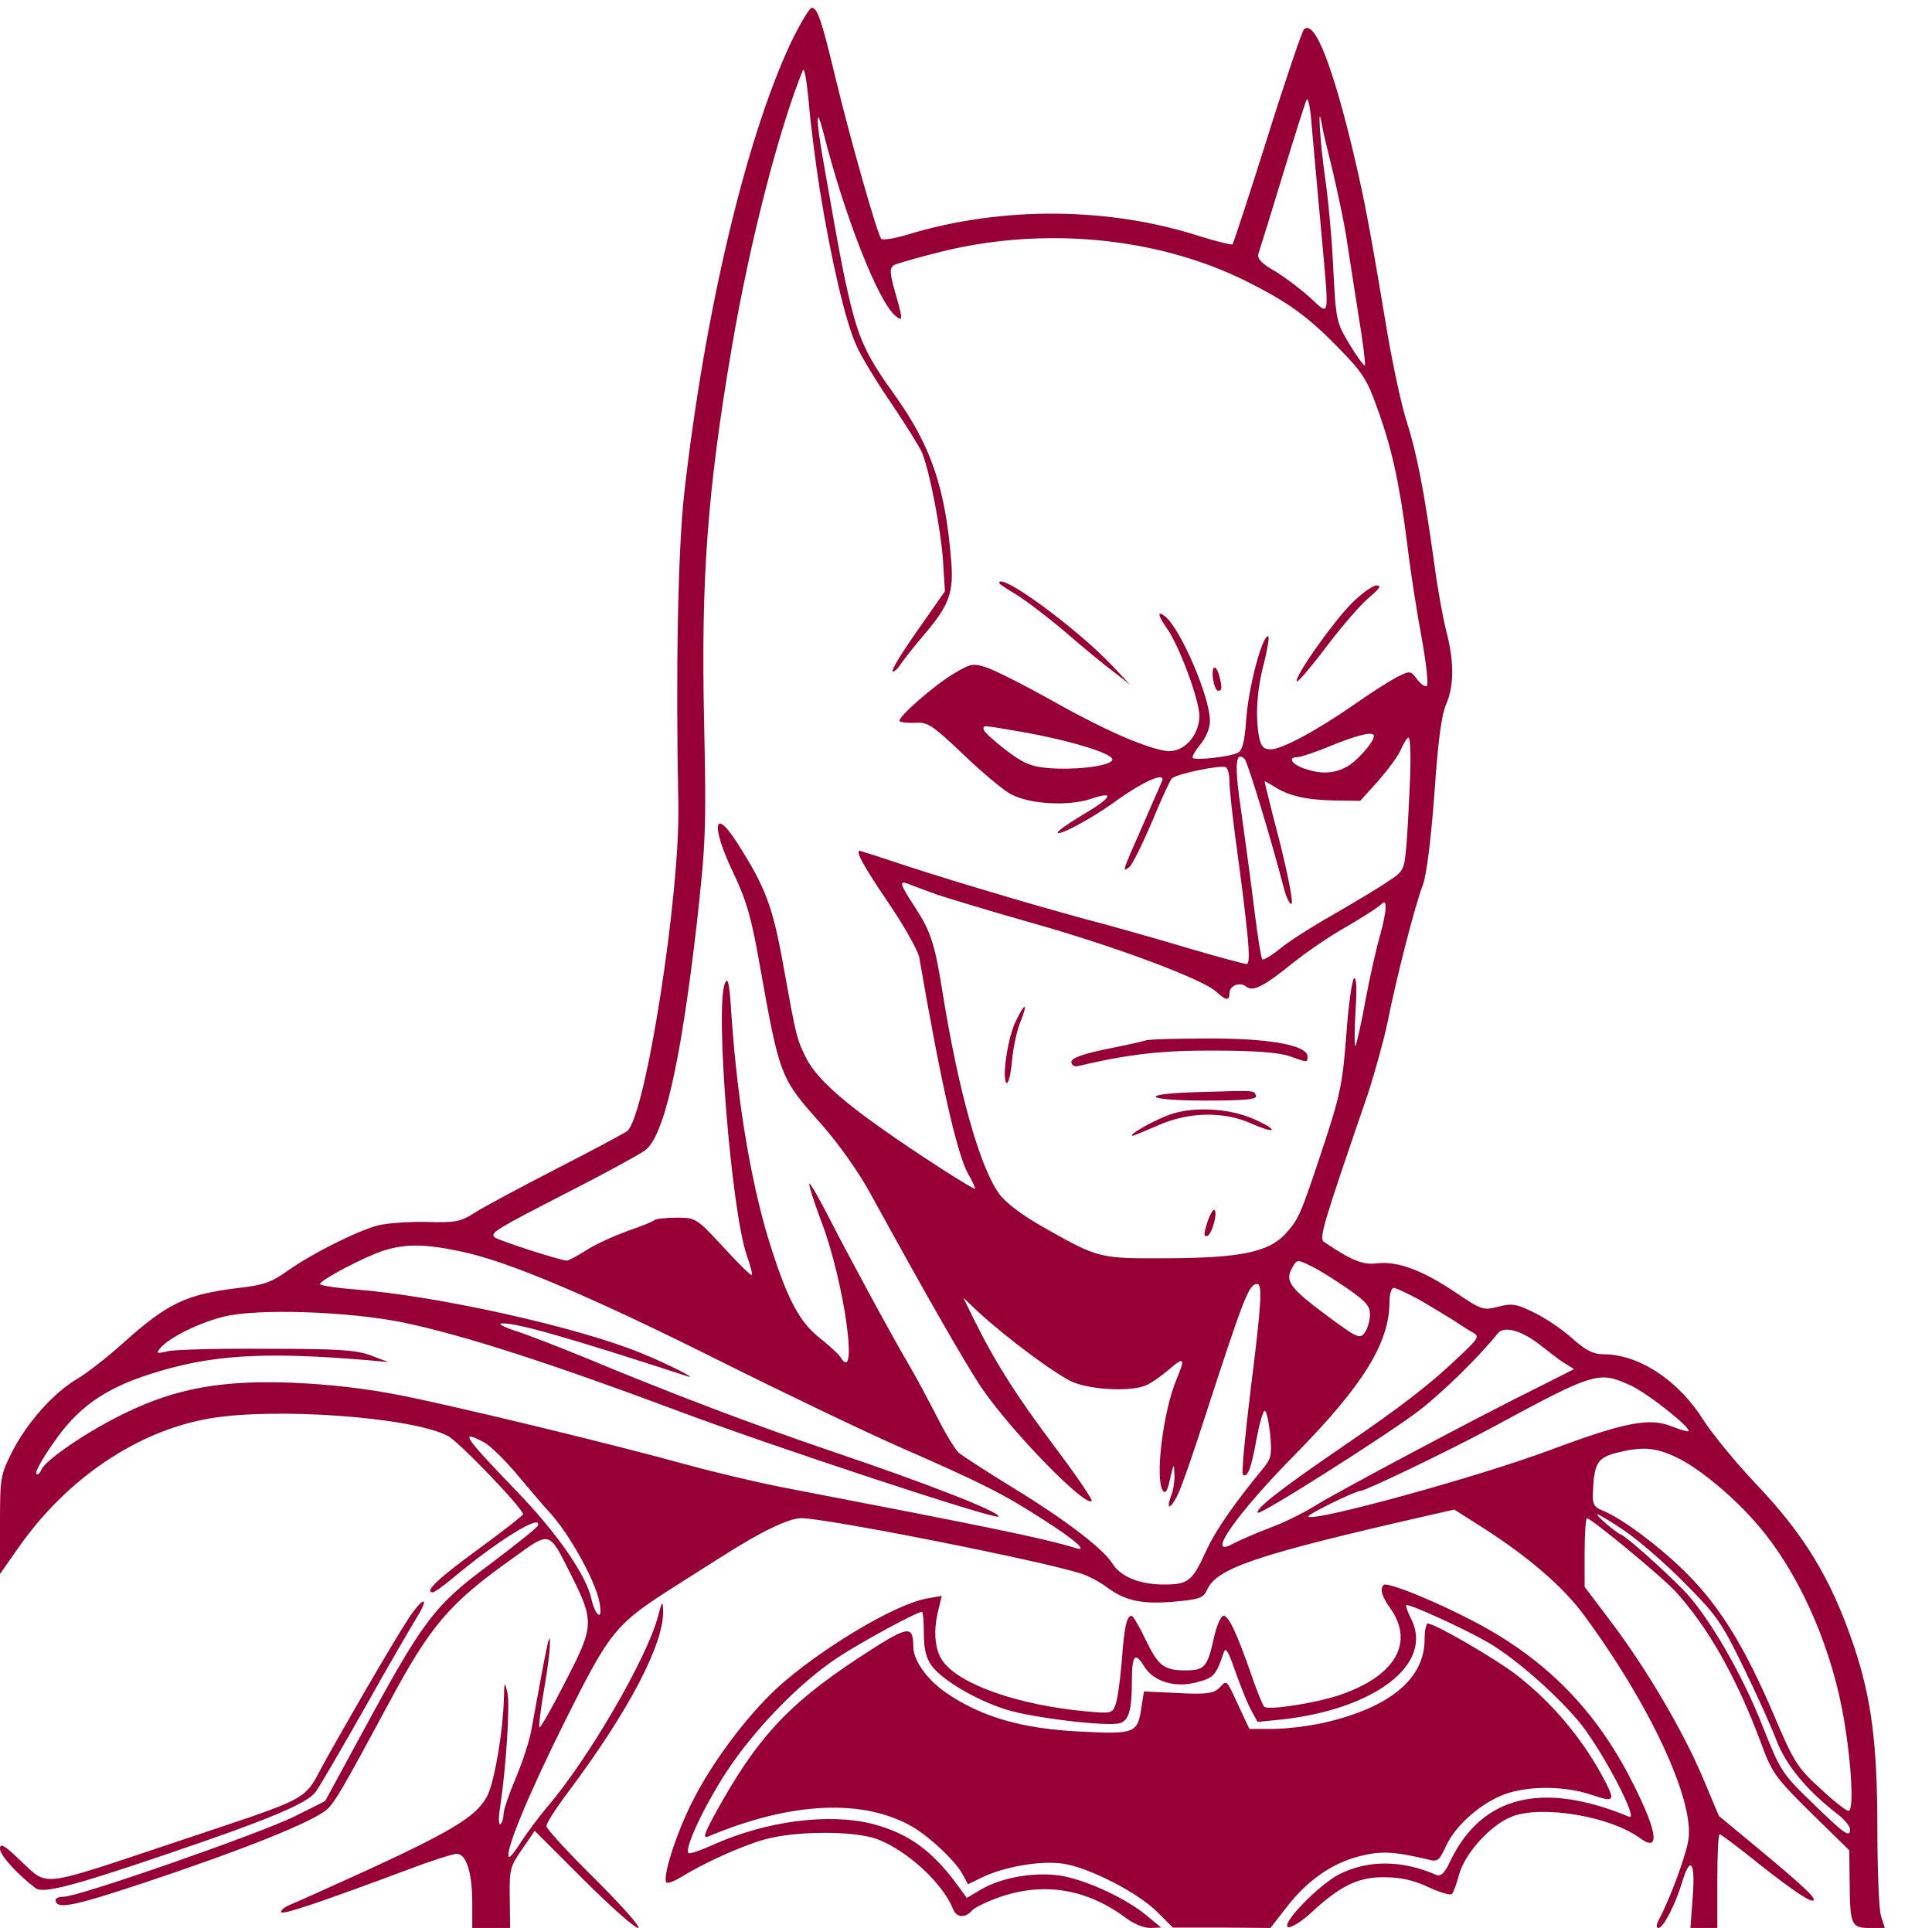
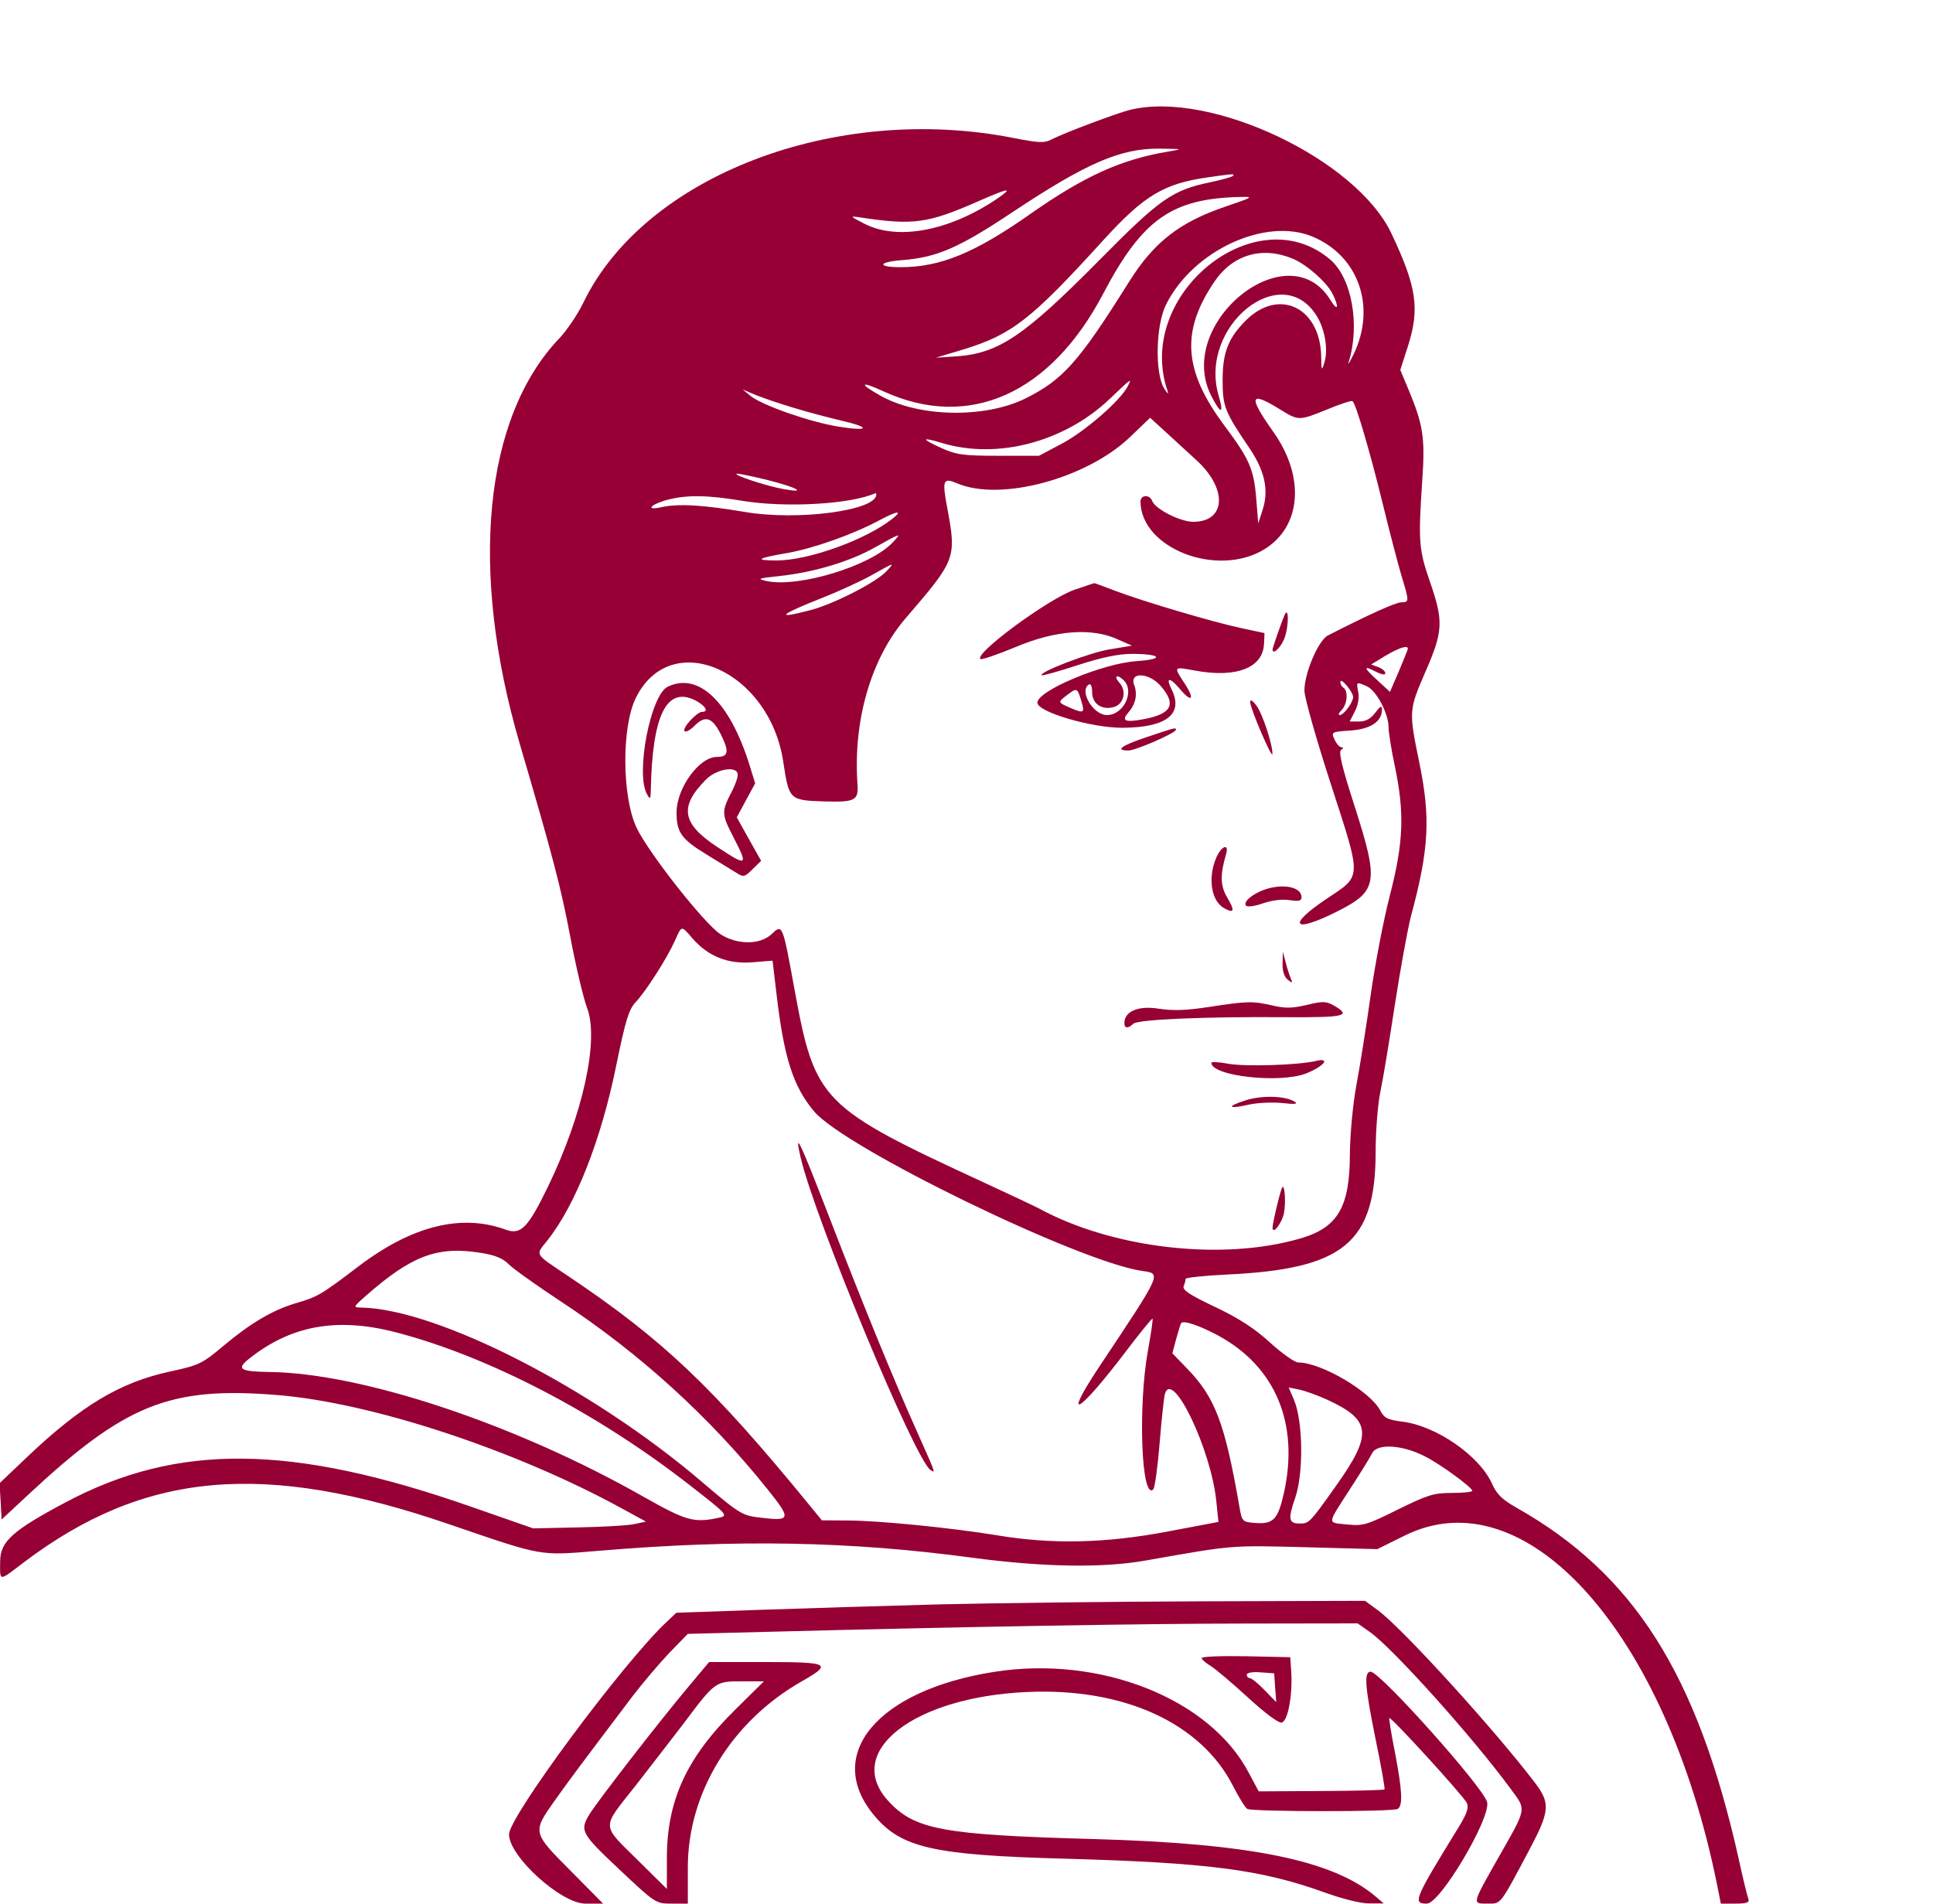
- <svg xmlns="http://www.w3.org/2000/svg" version="1.0" width="495pt" height="494pt" viewBox="0 0 495 494" preserveAspectRatio="xMidYMid meet">
-   <g transform="translate(0,494) scale(0.1,-0.1)" fill="#960035" stroke="none">
-     <path d="M2025 4828 c-115 -247 -220 -691 -272 -1153 -16 -145 -22 -455 -15 -795 5 -231 -84 -799 -131 -838 -6 -5 -88 -49 -180 -96 -93 -48 -187 -98 -210 -113 -38 -24 -50 -26 -124 -24 -45 1 -102 -3 -125 -9 -56 -15 -170 -73 -231 -116 -40 -29 -62 -37 -125 -44 -137 -17 -182 -38 -303 -147 -36 -32 -86 -71 -111 -86 -60 -35 -128 -111 -167 -187 -30 -60 -31 -66 -31 -187 l0 -126 49 70 c124 176 305 298 491 329 168 28 514 3 607 -45 28 -14 193 -186 193 -201 0 -3 -51 -43 -114 -89 -103 -75 -141 -111 -117 -111 4 0 25 15 47 33 115 97 234 171 222 138 -1 -5 -58 -50 -124 -100 -142 -105 -170 -143 -326 -431 l-95 -175 -78 -39 c-89 -44 -553 -206 -592 -206 -15 0 -23 -5 -20 -12 6 -20 49 -11 227 48 255 85 432 156 468 188 20 18 42 56 155 266 109 204 157 261 319 376 100 72 93 74 152 -43 59 -118 58 -130 -15 -271 -34 -67 -64 -120 -67 -118 -2 3 3 46 12 97 9 51 16 106 15 123 -1 27 -8 -10 -48 -229 -5 -27 -23 -82 -40 -122 -17 -40 -31 -81 -31 -92 0 -11 -4 -22 -8 -25 -5 -3 -5 19 0 48 15 102 25 258 18 289 -7 30 -8 29 -9 -15 -2 -80 -22 -201 -40 -244 -24 -54 -83 -91 -306 -194 -99 -45 -190 -86 -203 -91 -12 -5 -22 -13 -22 -18 0 -9 88 20 324 108 60 23 117 41 126 41 25 0 40 -49 40 -126 l0 -64 49 0 48 0 -1 78 c-1 72 1 80 32 124 l32 47 125 -125 c68 -68 131 -124 140 -124 9 0 -40 55 -109 124 -69 68 -126 130 -126 137 0 8 26 48 57 89 154 206 245 379 242 464 -1 26 -3 24 -14 -19 -30 -108 -179 -364 -283 -485 -21 -25 -51 -65 -66 -88 -15 -24 -29 -42 -32 -40 -11 12 47 154 143 347 118 236 129 249 288 350 39 25 93 59 120 76 97 62 167 95 198 95 64 0 615 -109 717 -142 19 -6 49 -22 66 -35 47 -35 90 -44 172 -37 65 6 75 9 85 31 25 55 125 89 558 188 l75 17 74 -47 c117 -75 205 -151 258 -223 169 -229 283 -474 268 -575 -5 -38 -48 -155 -76 -206 -7 -14 -7 -21 -1 -21 13 0 44 61 61 118 21 69 34 51 27 -38 l-6 -80 34 0 35 0 0 120 c0 66 2 120 6 120 3 0 35 -24 72 -53 93 -75 153 -117 165 -117 17 0 -15 31 -128 125 l-111 92 -42 100 c-52 122 -145 279 -234 397 l-68 90 0 88 c0 48 3 88 6 88 10 0 190 -148 225 -186 84 -91 157 -220 219 -385 30 -82 37 -92 130 -184 l98 -96 1 -83 c1 -108 4 -116 51 -116 l39 0 -10 32 c-5 18 -9 118 -9 223 0 216 -15 333 -60 467 -58 172 -126 285 -254 419 -50 53 -108 124 -130 158 -64 103 -166 171 -258 171 -26 0 -45 10 -79 40 -24 22 -68 52 -97 66 -46 23 -57 25 -93 16 -39 -10 -43 -9 -112 38 -84 56 -147 79 -199 73 -35 -5 -65 7 -136 55 -13 9 -2 45 112 377 18 55 41 138 51 185 21 108 71 303 91 354 9 25 20 113 29 230 9 135 18 203 30 231 21 48 21 111 0 190 -8 32 -22 108 -30 169 -26 188 -45 284 -70 363 -14 42 -39 158 -55 257 -44 264 -58 336 -95 486 -49 193 -89 288 -114 265 -5 -5 -48 -131 -94 -278 -46 -147 -87 -270 -89 -273 -3 -2 -40 7 -82 20 -233 76 -508 78 -747 6 -35 -11 -67 -16 -71 -12 -10 10 -81 261 -119 419 -34 142 -45 173 -59 173 -6 0 -31 -42 -55 -92z m75 -372 c29 -180 66 -340 94 -401 12 -28 53 -95 90 -149 37 -55 72 -111 78 -125 20 -48 48 -195 54 -276 l5 -80 -70 -100 c-38 -54 -68 -102 -64 -105 3 -3 13 6 22 20 9 13 35 46 58 73 65 76 77 108 70 191 -15 186 -51 292 -144 423 -69 95 -90 139 -113 231 -18 74 -27 120 -70 366 -20 113 -20 152 0 75 54 -213 140 -432 184 -468 20 -17 20 -11 -1 62 -14 50 -14 60 -2 68 8 4 64 20 124 35 262 64 550 36 775 -75 108 -54 158 -89 239 -172 61 -62 74 -82 99 -153 38 -104 57 -191 77 -346 8 -69 25 -178 37 -242 12 -65 18 -121 14 -125 -4 -4 -15 3 -25 16 -17 23 -18 23 -52 6 -19 -10 -68 -41 -109 -70 -98 -68 -186 -115 -214 -115 -18 0 -25 7 -30 31 -10 53 -6 121 13 192 9 37 14 67 10 67 -16 0 -51 -136 -56 -213 -4 -58 -10 -80 -22 -86 -20 -10 -108 -20 -115 -13 -3 2 6 18 19 34 15 18 25 42 25 61 0 61 -74 233 -114 267 -22 17 -20 4 3 -29 32 -44 83 -183 84 -224 0 -54 -43 -98 -87 -91 -58 10 -161 56 -291 129 -71 40 -147 78 -168 85 -34 11 -41 9 -80 -14 -52 -30 -150 -116 -142 -124 3 -3 22 -5 41 -4 31 2 43 -6 122 -81 48 -46 103 -92 122 -102 49 -26 147 -31 205 -12 64 22 54 3 -23 -42 -33 -20 -61 -39 -62 -44 0 -11 87 36 140 74 76 56 139 84 127 57 -3 -7 -26 -60 -51 -117 -51 -115 -52 -118 -32 -102 8 7 33 58 57 114 23 56 46 106 51 112 10 12 128 36 139 29 5 -3 9 -20 9 -37 0 -18 7 -81 15 -142 34 -251 41 -325 29 -325 -6 0 -73 18 -148 40 -76 23 -170 49 -209 60 -117 30 -373 105 -507 149 -69 23 -126 41 -127 41 -12 0 8 -37 71 -130 41 -60 77 -124 81 -142 55 -319 97 -506 126 -557 11 -18 18 -35 17 -37 -3 -3 -150 91 -237 153 -110 77 -171 134 -195 181 -25 50 -26 56 -57 227 -29 164 -47 211 -122 328 -60 93 -65 38 -7 -82 32 -67 45 -112 65 -225 53 -297 53 -297 159 -416 45 -51 96 -123 127 -180 137 -250 246 -441 286 -499 78 -113 264 -303 280 -287 3 3 -39 65 -94 138 -97 129 -152 215 -208 328 l-27 55 38 -36 c71 -66 199 -161 242 -180 47 -20 144 -25 185 -10 14 5 41 24 61 41 40 35 44 31 20 -25 -34 -82 -55 -252 -35 -284 7 -10 12 -2 19 30 9 40 10 41 11 12 1 -17 -3 -43 -9 -57 -15 -41 3 -30 21 12 9 20 40 109 68 197 99 304 111 335 132 335 14 0 11 -50 -17 -273 -14 -114 -23 -211 -20 -215 12 -11 22 16 35 89 7 38 16 71 21 74 4 2 10 -23 14 -57 5 -56 4 -64 -19 -92 -74 -90 -120 -157 -143 -206 -37 -82 -47 -90 -110 -90 -62 0 -111 20 -132 54 -23 37 -119 111 -253 193 -67 41 -130 82 -141 91 -10 10 -35 51 -56 93 -21 41 -52 99 -69 128 -43 73 -149 268 -206 379 -26 51 -49 91 -51 89 -3 -2 11 -45 30 -96 59 -153 97 -426 49 -348 -4 7 -28 29 -52 48 -50 39 -81 95 -122 222 -51 154 -89 372 -105 607 -5 82 -9 99 -17 80 -25 -67 17 -586 57 -699 9 -24 14 -46 12 -48 -2 -2 -35 30 -73 72 -69 74 -70 75 -120 75 -27 0 -52 -3 -56 -6 -3 -4 -34 -16 -69 -28 -35 -13 -82 -34 -105 -49 -24 -15 -46 -27 -51 -27 -15 0 -177 52 -185 60 -12 11 5 21 188 115 94 48 182 96 197 107 49 34 92 224 133 579 23 208 25 243 19 519 -8 367 8 590 71 960 46 270 121 560 182 710 4 8 10 -28 15 -80 4 -52 17 -153 28 -224z m1284 -96 c22 -246 25 -230 -27 -183 -24 22 -64 52 -90 68 -34 19 -46 32 -43 44 3 9 31 99 62 201 31 102 59 190 62 195 4 6 10 -26 13 -70 4 -44 14 -159 23 -255z m31 140 c12 -52 28 -126 34 -165 6 -38 20 -128 31 -199 12 -71 19 -130 17 -132 -2 -3 -20 22 -39 53 -34 57 -35 61 -42 193 -3 74 -13 180 -21 235 -13 90 -20 205 -8 135 2 -14 15 -68 28 -120z m-799 -1435 c121 -21 234 -55 234 -71 0 -16 -91 -28 -165 -22 -44 4 -63 12 -109 47 -31 24 -56 47 -56 52 0 11 -9 12 96 -6z m904 -11 c0 -16 -45 -66 -70 -79 -34 -18 -66 -19 -109 -4 -32 11 -42 29 -17 29 8 0 48 13 88 30 70 28 108 37 108 24z m93 -101 c-2 -54 -6 -131 -9 -171 -6 -71 -6 -73 -47 -100 -23 -16 -87 -54 -142 -86 -55 -31 -117 -71 -137 -88 -21 -17 -41 -29 -44 -26 -3 4 -12 60 -20 125 -8 65 -23 177 -33 248 -19 124 -16 164 8 140 8 -9 67 -202 101 -333 6 -23 15 -40 19 -38 5 3 -9 74 -30 158 -22 84 -39 154 -39 156 0 1 11 -5 24 -13 36 -24 84 -35 156 -36 l65 -1 47 52 c25 29 52 65 58 81 7 16 15 29 19 29 4 0 6 -44 4 -97z m-1213 -305 c30 -10 142 -44 248 -74 206 -58 434 -143 468 -175 25 -23 34 -24 34 -4 0 20 27 30 43 17 17 -14 46 1 120 61 31 25 89 65 129 88 40 23 81 49 91 57 15 14 17 13 17 -5 0 -10 -6 -42 -14 -69 -8 -27 -25 -101 -37 -164 -11 -63 -24 -117 -26 -120 -3 -3 -3 37 0 89 4 59 2 90 -4 84 -5 -5 -14 -67 -19 -137 -11 -142 -15 -160 -72 -331 -47 -140 -52 -151 -86 -188 -43 -45 -114 -60 -297 -61 -179 -1 -179 -1 -319 78 -57 32 -98 63 -116 87 -50 69 -105 266 -145 516 -20 125 -30 156 -71 219 -38 58 -42 69 -16 59 9 -4 42 -16 72 -27z m-1222 -914 c119 -24 328 -112 662 -279 168 -84 379 -185 470 -225 208 -91 263 -119 365 -185 83 -53 115 -83 79 -71 -82 25 -219 53 -759 157 -60 12 -166 37 -235 56 -188 52 -588 149 -735 178 -86 17 -180 28 -275 32 -181 7 -298 -14 -428 -77 -96 -46 -206 -121 -216 -146 -4 -9 -9 -14 -13 -10 -4 3 15 38 42 76 62 92 131 141 249 179 155 50 290 58 556 36 l55 -5 -45 17 c-37 14 -85 17 -265 17 -121 1 -235 -2 -254 -6 -29 -7 -32 -6 -21 7 22 27 98 65 162 81 85 22 322 14 463 -15 156 -33 378 -105 699 -225 242 -91 815 -280 824 -272 9 10 -183 85 -423 166 -206 70 -417 150 -635 241 -69 28 -150 60 -180 69 -30 10 -46 19 -34 19 37 2 173 -37 474 -135 34 -11 -49 31 -115 58 -161 67 -526 148 -734 164 -50 4 -91 10 -91 14 0 10 116 71 164 86 56 17 103 17 194 -2z m2185 -40 c18 -9 58 -34 90 -56 46 -32 57 -44 57 -66 0 -16 -6 -36 -13 -46 -13 -18 -19 -15 -100 45 -91 68 -105 86 -87 119 13 24 13 24 53 4z m273 -84 c29 -17 69 -41 88 -53 18 -12 41 -27 51 -32 15 -9 12 -15 -27 -52 -81 -78 -153 -134 -313 -243 -155 -106 -221 -158 -212 -166 6 -7 332 200 412 261 60 46 156 140 202 198 16 21 62 8 110 -30 19 -15 46 -36 60 -45 l26 -16 -89 -45 c-162 -80 -518 -270 -571 -303 -28 -18 -82 -45 -120 -59 -37 -14 -80 -33 -95 -41 -71 -39 9 76 162 231 173 176 240 285 240 389 0 20 5 36 11 36 5 0 35 -14 65 -30z m542 -220 c42 -19 156 -109 148 -117 -2 -2 -22 4 -45 13 -56 22 -121 9 -311 -62 -179 -67 -603 -184 -618 -170 -4 5 121 66 134 66 13 0 224 102 329 158 272 147 280 150 363 112z m-2939 -145 c16 -8 56 -47 89 -87 34 -40 69 -82 80 -93 50 -54 118 -176 128 -231 4 -24 3 -35 -3 -31 -6 4 -13 20 -17 37 -12 61 -86 169 -193 280 -134 139 -147 158 -84 125z m3056 -39 c59 -28 148 -102 211 -176 98 -115 178 -289 213 -466 23 -119 33 -264 17 -264 -6 0 -39 26 -73 58 -57 52 -67 67 -117 185 -73 172 -137 277 -221 362 -69 70 -171 146 -220 165 -20 8 -25 16 -24 42 3 78 11 92 59 105 68 17 100 15 155 -11z m-133 -188 c35 -24 104 -83 153 -133 82 -82 96 -102 151 -215 34 -69 72 -154 85 -188 24 -64 78 -129 154 -188 19 -14 35 -33 35 -41 0 -23 -14 -13 -98 69 -76 73 -81 82 -124 190 -53 137 -142 290 -206 355 -51 52 -145 136 -159 141 -13 5 -68 52 -60 52 3 0 35 -19 69 -42z" />
-     <path d="M2560 3446 c0 -2 19 -15 43 -29 23 -14 80 -57 126 -96 46 -40 102 -86 125 -103 l41 -32 -45 48 c-93 98 -290 242 -290 212z" />
-     <path d="M3462 3393 c-49 -50 -148 -190 -139 -199 2 -3 37 38 77 91 40 53 89 109 109 125 26 22 31 30 18 30 -10 0 -39 -21 -65 -47z" />
-     <path d="M3108 3200 c2 -16 8 -30 13 -30 10 0 11 7 3 38 -9 33 -21 27 -16 -8z" />
-     <path d="M2600 2318 c-20 -46 -33 -145 -21 -153 5 -2 11 24 14 58 3 34 13 79 22 100 8 20 13 37 10 37 -4 0 -14 -19 -25 -42z" />
-     <path d="M2935 2274 c-5 -2 -50 -12 -100 -22 -62 -13 -90 -23 -90 -33 0 -8 7 -12 15 -11 136 32 221 41 355 40 100 0 162 -5 188 -14 48 -17 47 -17 47 -1 0 29 -100 47 -256 46 -82 0 -153 -2 -159 -5z" />
-     <path d="M3078 2142 c-163 -4 -153 -22 13 -22 96 0 130 3 127 12 -5 15 1 14 -140 10z" />
-     <path d="M2989 2081 c-43 -17 -101 -51 -87 -51 3 0 32 12 64 26 78 35 168 37 238 6 27 -12 51 -20 54 -17 3 3 -17 15 -44 27 -67 30 -164 34 -225 9z" />
-     <path d="M3092 1804 c-8 -26 -8 -34 1 -31 13 4 29 67 17 67 -3 0 -12 -16 -18 -36z" />
-     <path d="M3540 865 c0 -9 9 -28 20 -43 66 -90 16 -177 -130 -226 -61 -20 -181 -39 -191 -29 -4 4 -19 41 -33 82 -37 106 -58 151 -71 151 -7 0 -18 -26 -25 -57 -16 -74 -24 -83 -72 -83 -56 0 -70 11 -103 79 -16 34 -32 61 -36 61 -12 0 -19 -30 -25 -118 -4 -48 -11 -97 -16 -110 -8 -22 -11 -23 -76 -17 -172 16 -322 68 -366 128 -21 29 -26 78 -11 135 l8 33 -39 -7 c-83 -15 -277 -132 -385 -231 -80 -75 -169 -195 -218 -295 -40 -81 -73 -185 -64 -201 3 -4 20 2 39 14 59 36 149 77 210 95 79 23 233 24 293 1 77 -30 167 -113 193 -179 9 -22 31 -23 48 -4 6 8 41 25 77 37 112 37 220 18 320 -57 17 -13 44 -24 60 -24 l28 1 -35 29 c-49 42 -145 88 -212 102 -68 14 -162 -1 -217 -35 l-34 -20 -21 29 c-66 91 -126 135 -218 160 -112 29 -272 9 -409 -52 -33 -15 -62 -25 -65 -22 -11 11 39 118 96 206 71 109 187 229 285 294 62 41 204 118 217 118 3 0 5 -25 5 -56 0 -39 6 -63 20 -82 27 -37 115 -89 193 -113 68 -21 260 -44 290 -34 22 7 30 34 30 106 0 68 8 78 31 40 24 -40 80 -57 137 -41 42 11 48 18 67 75 5 16 12 5 29 -45 13 -36 30 -80 40 -99 l18 -33 61 6 c241 27 390 142 333 257 -9 18 -15 34 -13 36 6 5 146 -59 207 -94 74 -42 189 -145 244 -215 60 -79 145 -244 120 -233 -222 92 -376 54 -457 -111 -15 -33 -25 -43 -37 -38 -88 38 -173 39 -248 2 -53 -27 -154 -131 -131 -136 8 -1 33 14 55 34 76 71 122 94 188 94 44 0 76 -7 115 -25 30 -14 57 -22 61 -18 4 4 12 26 18 49 16 57 82 129 137 150 78 29 251 0 327 -56 52 -38 45 16 -18 140 -93 186 -222 318 -405 414 -93 49 -206 96 -231 96 -4 0 -8 -7 -8 -15z" />
-     <path d="M1057 808 c-25 -34 -122 -199 -220 -373 -65 -116 -18 -91 -402 -220 -336 -112 -311 -109 -380 -45 -43 42 -55 49 -55 33 0 -17 45 -66 91 -101 19 -14 88 3 327 84 269 91 370 133 391 163 11 15 66 110 124 212 57 102 117 205 131 228 33 52 28 66 -7 19z" />
-     <path d="M3650 740 c0 -102 -89 -175 -257 -214 -40 -9 -99 -16 -132 -16 l-60 0 -27 58 c-33 71 -30 68 -50 47 -15 -14 -32 -17 -106 -13 l-87 4 -7 -43 c-9 -63 -17 -67 -152 -60 -154 7 -259 38 -350 101 -48 34 -82 82 -82 117 -1 58 -12 55 -148 -34 -176 -117 -254 -203 -358 -391 -31 -57 -34 -68 -18 -61 212 89 398 97 524 23 46 -28 108 -87 126 -120 l14 -26 37 18 c57 27 148 43 205 35 66 -9 193 -74 243 -124 l40 -40 125 0 125 -1 42 54 c52 67 115 112 187 130 54 14 88 12 177 -9 22 -6 27 -2 44 35 24 53 89 110 151 133 63 22 154 21 222 -2 57 -19 60 -16 36 32 -54 105 -133 201 -228 275 -55 42 -209 132 -228 132 -4 0 -8 -18 -8 -40z" />
+ <svg xmlns="http://www.w3.org/2000/svg" version="1.0" width="600pt" height="591pt" viewBox="0 0 600 591" preserveAspectRatio="xMidYMid meet">
+   <g transform="translate(0,591) scale(0.05,-0.05)" fill="#960035" stroke="none">
+     <path d="M7020 11139 c-81 -19 -416 -145 -492 -185 -44 -23 -77 -22 -235 9 -1107 219 -2291 -235 -2672 -1023 -34 -71 -101 -170 -148 -220 -470 -492 -562 -1441 -246 -2520 206 -701 255 -890 312 -1190 35 -187 83 -388 105 -447 77 -198 -25 -663 -243 -1113 -124 -255 -168 -300 -262 -265 -275 100 -581 24 -912 -227 -235 -179 -256 -191 -394 -231 -141 -42 -278 -123 -445 -263 -133 -112 -152 -121 -332 -160 -311 -67 -553 -212 -894 -537 l-165 -157 7 -113 6 -112 160 149 c607 567 883 678 1550 624 585 -47 1473 -339 2140 -704 l150 -82 -70 -15 c-38 -9 -196 -18 -350 -21 l-280 -6 -390 136 c-1111 388 -1818 395 -2512 26 -331 -176 -407 -244 -407 -367 -1 -127 -12 -127 147 -6 748 566 1489 632 2642 236 590 -202 552 -195 931 -164 856 72 1556 59 2313 -43 441 -59 809 -65 1076 -18 551 97 523 95 990 83 l450 -12 170 84 c752 374 1624 -601 1940 -2170 l23 -115 91 0 c69 0 88 7 80 28 -6 15 -35 133 -63 262 -256 1137 -649 1757 -1376 2168 -88 50 -123 83 -152 148 -78 175 -348 362 -560 387 -88 11 -110 22 -134 68 -61 119 -368 299 -509 299 -22 0 -100 55 -175 123 -97 89 -193 151 -342 222 -155 73 -203 105 -195 128 7 17 12 37 12 46 0 8 115 20 255 27 729 34 925 197 925 766 0 124 13 287 28 362 16 75 57 321 91 546 35 226 80 473 100 550 113 420 123 611 51 960 -65 316 -64 321 40 561 109 250 112 311 27 557 -69 199 -73 250 -48 625 19 267 6 349 -83 563 l-53 127 46 143 c76 236 57 370 -101 704 -217 460 -1118 888 -1618 769z m233 -260 c-293 -49 -520 -152 -853 -385 -348 -245 -562 -333 -810 -333 -149 0 -139 33 14 44 212 17 349 76 679 296 462 307 674 399 917 396 145 -2 147 -2 53 -18z m401 -151 c-6 -7 -71 -25 -143 -40 -233 -49 -312 -104 -681 -478 -474 -479 -629 -584 -895 -603 l-125 -8 170 51 c301 92 421 185 867 676 256 281 377 354 653 393 153 22 168 23 154 9z m-1461 -140 c-296 -201 -617 -263 -823 -159 -96 49 -97 51 -30 41 331 -50 419 -38 737 102 184 81 218 86 116 16z m1417 -50 c-287 -97 -446 -221 -601 -468 -313 -500 -411 -609 -645 -725 -252 -124 -663 -116 -900 19 -136 77 -123 92 21 26 530 -243 1037 -17 1365 609 242 460 425 589 850 598 85 2 80 -1 -90 -59z m540 -188 c285 -120 395 -437 253 -730 -24 -49 -38 -72 -31 -50 73 231 20 526 -116 640 -463 390 -1215 -223 -1007 -820 7 -22 -3 -13 -23 20 -57 96 -51 390 12 517 166 337 619 547 912 423z m-123 -137 c85 -36 207 -143 244 -215 44 -84 35 -118 -11 -42 -262 429 -971 -143 -740 -595 59 -116 80 -114 45 3 -126 432 394 849 611 491 50 -82 70 -207 46 -285 -17 -56 -19 -54 -20 36 -6 306 -263 429 -468 224 -109 -109 -144 -198 -144 -370 0 -164 13 -196 164 -419 99 -146 124 -264 84 -388 l-27 -83 -12 150 c-15 187 -41 247 -199 459 -253 340 -270 584 -61 892 115 169 297 222 488 142z m-1028 -795 c-47 -88 -262 -275 -402 -350 l-147 -78 -250 0 c-221 0 -262 6 -356 48 -128 58 -126 71 5 31 343 -103 757 6 1039 273 137 131 142 135 111 76z m-2069 -131 c88 -27 221 -62 295 -79 185 -43 171 -68 -20 -37 -179 29 -472 132 -545 190 l-50 41 80 -34 c44 -18 152 -55 240 -81z m3013 -7 c120 -74 119 -74 299 -1 80 33 150 56 155 50 22 -21 109 -319 185 -629 44 -181 98 -387 119 -457 48 -158 48 -163 -2 -163 -34 0 -206 -78 -456 -206 -59 -31 -147 -237 -145 -344 1 -44 75 -306 165 -582 192 -594 193 -561 -26 -708 -252 -168 -211 -218 65 -79 250 126 259 179 109 648 -81 251 -103 344 -85 355 15 10 16 15 2 16 -12 0 -31 21 -43 48 -22 47 -20 48 99 56 127 9 197 57 195 133 0 24 -12 17 -41 -22 -29 -38 -59 -55 -100 -55 l-59 0 32 63 c20 38 28 85 21 120 -13 65 -12 65 55 35 58 -27 133 -169 133 -252 0 -33 18 -145 40 -248 60 -287 53 -470 -31 -795 -39 -150 -93 -430 -120 -623 -27 -192 -67 -444 -89 -560 -22 -122 -39 -302 -40 -430 -1 -327 -76 -453 -308 -520 -486 -142 -1169 -62 -1627 189 -19 10 -165 79 -325 153 -1027 474 -1060 508 -1188 1206 -75 410 -74 406 -144 340 -71 -66 -216 -65 -318 3 -102 69 -444 504 -518 659 -91 192 -94 625 -5 806 217 442 832 173 916 -400 35 -231 39 -235 246 -242 201 -6 222 4 214 111 -27 394 85 777 299 1026 314 365 317 372 257 693 -31 167 -24 182 65 144 268 -113 801 30 1071 288 l125 120 105 -96 c58 -53 140 -128 183 -168 194 -177 183 -382 -20 -382 -81 0 -236 79 -255 129 -16 43 -73 39 -73 -4 4 -292 480 -474 770 -295 230 142 253 451 53 731 -155 219 -145 253 40 139z m-3176 -441 c185 -47 247 -83 97 -56 -110 20 -330 93 -287 96 14 0 100 -18 190 -40z m673 -90 c0 -99 -486 -164 -815 -108 -268 45 -414 53 -523 29 -101 -22 -59 21 47 48 119 30 245 28 461 -8 269 -44 674 -21 825 48 3 1 5 -3 5 -9z m100 -150 c-163 -130 -520 -259 -718 -259 -143 0 -124 14 70 47 161 29 407 116 568 203 110 59 148 63 80 9z m1 -148 c-136 -145 -582 -281 -781 -239 -63 14 -55 17 78 31 218 24 434 89 592 177 165 93 171 95 111 31z m-40 -180 c-64 -68 -330 -204 -472 -240 -223 -59 -193 -29 81 79 99 39 234 101 300 138 148 83 147 83 91 23z m3239 -479 c0 -4 -25 -67 -55 -138 l-56 -130 -74 68 c-91 83 -95 99 -15 58 36 -19 60 -23 60 -10 0 12 -20 29 -44 38 l-44 16 49 30 c109 69 179 95 179 68z m-340 -300 c0 -33 -58 -112 -83 -112 -11 0 -6 14 12 31 35 36 42 120 11 139 -11 7 -20 23 -19 36 1 31 79 -62 79 -94z m-4099 -1501 c97 -110 218 -158 369 -146 l126 10 24 -202 c46 -399 103 -578 234 -734 190 -226 1636 -930 2033 -990 125 -18 133 0 -264 -597 -232 -350 -130 -293 163 92 89 118 165 211 169 208 3 -4 -9 -91 -28 -194 -64 -353 -41 -942 33 -865 9 9 27 139 39 287 12 149 27 286 33 306 47 154 287 -347 319 -669 l13 -127 -317 -60 c-387 -73 -717 -80 -1057 -23 -281 46 -736 92 -934 92 l-154 1 -76 93 c-600 734 -909 1028 -1501 1425 -213 143 -202 125 -126 221 175 221 334 626 428 1092 56 273 77 341 118 385 65 69 194 271 243 379 46 102 39 101 113 16z m-1312 -1951 c84 -13 134 -34 170 -71 28 -28 173 -131 321 -229 489 -321 927 -719 1287 -1170 146 -182 142 -196 -42 -174 -119 14 -128 19 -369 224 -680 581 -1643 1073 -2115 1081 -49 1 -49 3 28 71 287 253 448 313 720 268z m4574 -513 c355 -193 503 -546 408 -975 -38 -170 -66 -198 -186 -188 -71 6 -75 10 -90 96 -91 524 -151 683 -327 864 l-90 93 23 87 c13 47 27 92 31 100 13 20 114 -14 231 -77z m-5108 21 c572 -148 1247 -498 1822 -946 237 -184 245 -193 190 -205 -159 -35 -205 -22 -475 131 -791 449 -1745 767 -2321 773 -182 3 -205 18 -125 82 260 207 545 259 909 165z m5784 -419 c276 -127 284 -214 50 -542 -156 -220 -163 -227 -218 -227 -72 0 -77 25 -29 164 51 152 47 473 -9 604 l-33 77 64 -13 c35 -7 114 -35 175 -63z m603 -350 c94 -46 298 -195 298 -216 0 -7 -57 -13 -127 -13 -113 0 -150 -12 -335 -103 -191 -95 -216 -103 -313 -93 -128 13 -129 -5 12 214 65 100 129 203 142 230 32 60 185 51 323 -19z" />
+     <path d="M6670 8158 c-161 -56 -621 -394 -584 -430 6 -7 104 27 218 74 248 105 473 122 635 48 l88 -39 -144 -24 c-126 -22 -436 -141 -416 -160 4 -4 104 24 224 63 151 49 253 70 338 70 182 -1 202 -33 28 -45 -212 -14 -617 -184 -617 -258 0 -58 337 -157 530 -156 273 2 379 86 303 239 -39 78 -11 77 56 -3 73 -86 89 -56 22 44 -66 101 -67 100 69 75 256 -47 420 17 427 166 l3 67 -150 32 c-182 40 -592 161 -773 229 -72 28 -133 50 -134 49 -2 0 -57 -19 -123 -41z m306 -562 c70 -70 -1 -216 -104 -216 -86 0 -175 151 -112 190 12 7 20 -13 20 -48 0 -71 58 -112 132 -93 64 16 85 99 37 152 -38 42 -13 55 27 15z m232 -38 c94 -110 66 -168 -95 -201 -126 -25 -155 -15 -109 38 46 52 59 113 37 172 -32 84 95 77 167 -9z m-496 -88 c24 -77 17 -82 -66 -46 -80 35 -80 35 -26 77 66 50 67 50 92 -31z" />
+     <path d="M7974 8000 c-16 -36 -74 -202 -74 -213 0 -35 48 8 72 65 29 70 31 213 2 148z" />
+     <path d="M4145 7556 c-107 -52 -201 -543 -128 -668 19 -34 22 -32 23 22 9 466 96 647 271 564 65 -32 93 -74 48 -74 -32 0 -123 -98 -110 -119 7 -10 34 4 62 32 68 68 111 54 166 -57 51 -104 45 -136 -27 -136 -109 0 -249 -192 -250 -344 0 -123 29 -165 180 -258 79 -48 165 -101 192 -118 44 -28 51 -26 100 23 l53 52 -76 135 -75 135 57 106 57 105 -36 117 c-123 391 -316 575 -507 483z m435 -547 c0 -17 -14 -57 -30 -90 -73 -140 -73 -149 4 -299 92 -178 85 -182 -100 -60 -222 146 -239 251 -71 420 68 68 197 87 197 29z" />
+     <path d="M7761 7460 c1 -40 137 -358 138 -321 2 58 -63 253 -100 301 -25 33 -38 39 -38 20z" />
+     <path d="M7115 7242 c-154 -52 -195 -82 -110 -82 46 0 295 109 295 129 0 15 -6 13 -185 -47z" />
+     <path d="M7549 6491 c-52 -126 -29 -268 52 -311 62 -34 66 -15 17 68 -43 73 -44 140 -7 267 22 73 -30 53 -62 -24z" />
+     <path d="M7850 6296 c-77 -27 -136 -78 -114 -100 9 -9 57 -2 105 15 55 19 118 27 164 20 58 -9 75 -5 75 18 0 64 -115 87 -230 47z" />
+     <path d="M7962 5837 c-1 -45 10 -82 32 -100 30 -24 32 -23 17 13 -9 22 -23 67 -31 100 l-16 60 -2 -73z" />
+     <path d="M7502 5567 c-137 -21 -221 -24 -310 -10 -127 20 -212 -17 -212 -90 0 -33 24 -35 55 -4 27 27 438 45 955 41 365 -2 404 8 286 75 -44 24 -67 25 -164 1 -90 -21 -134 -22 -214 -3 -122 28 -156 27 -396 -10z" />
+     <path d="M7520 5221 c0 -83 426 -130 589 -66 112 45 154 100 59 77 -110 -26 -439 -36 -543 -17 -58 11 -105 13 -105 6z" />
+     <path d="M7733 4988 c-123 -39 -110 -57 19 -27 54 12 148 16 208 10 80 -9 101 -6 76 9 -59 36 -202 40 -303 8z" />
+     <path d="M7957 4440 c-17 -44 -57 -217 -57 -243 0 -47 59 29 71 92 14 75 2 197 -14 151z" />
+     <path d="M4970 4634 c89 -382 713 -1884 807 -1942 32 -20 35 -29 -88 247 -144 322 -323 759 -540 1321 -184 476 -220 552 -179 374z" />
+     <path d="M5830 1858 c-330 -9 -832 -24 -1116 -34 l-515 -18 -62 -58 c-273 -258 -977 -1208 -977 -1318 0 -137 323 -430 474 -430 l110 0 -202 204 c-237 238 -237 239 -101 432 95 134 176 242 487 653 65 85 169 207 230 271 l112 115 510 13 c1197 31 2336 51 2969 51 l679 1 74 -52 c138 -95 644 -658 875 -974 100 -136 105 -112 -77 -432 -164 -290 -162 -282 -65 -282 85 0 74 -14 258 332 129 243 133 291 34 421 -254 333 -825 961 -975 1070 l-78 57 -1022 -3 c-562 -2 -1292 -11 -1622 -19z" />
+     <path d="M7460 1525 c0 -9 25 -31 55 -49 30 -18 134 -106 232 -196 103 -95 190 -160 209 -156 39 7 69 169 60 316 l-6 90 -275 6 c-151 3 -275 -2 -275 -11z m456 -184 l7 -90 -73 75 c-39 40 -80 74 -91 74 -10 0 -19 10 -19 21 0 13 35 19 85 15 l85 -6 6 -89z" />
+     <path d="M4264 1335 c-180 -215 -555 -699 -605 -781 -61 -101 -52 -118 186 -342 224 -211 226 -212 325 -212 l100 0 0 225 c0 464 272 907 707 1155 193 110 174 120 -226 120 l-349 0 -138 -165z m301 -130 c-302 -297 -425 -564 -425 -922 l0 -192 -171 169 c-240 238 -239 199 -23 473 102 131 236 305 299 387 195 260 196 260 357 260 l140 0 -177 -175z" />
+     <path d="M6172 1439 c-728 -114 -1062 -517 -743 -894 167 -199 367 -244 1181 -266 889 -25 1216 -67 1611 -209 113 -41 230 -70 281 -69 l88 0 -50 43 c-267 226 -780 330 -1753 357 -939 26 -1111 58 -1275 239 -275 304 159 643 865 674 601 27 1081 -193 1280 -588 34 -67 73 -130 86 -138 30 -18 904 -19 934 0 33 21 28 113 -17 350 -23 114 -38 210 -35 214 10 10 462 -485 481 -527 14 -31 0 -69 -61 -167 -266 -433 -276 -458 -187 -458 83 0 398 532 374 630 -23 92 -665 810 -723 810 -43 0 -36 -91 32 -426 34 -164 58 -301 54 -305 -4 -4 -181 -9 -394 -10 l-387 -2 -62 116 c-242 460 -923 730 -1580 626z" />
  </g>
</svg>
